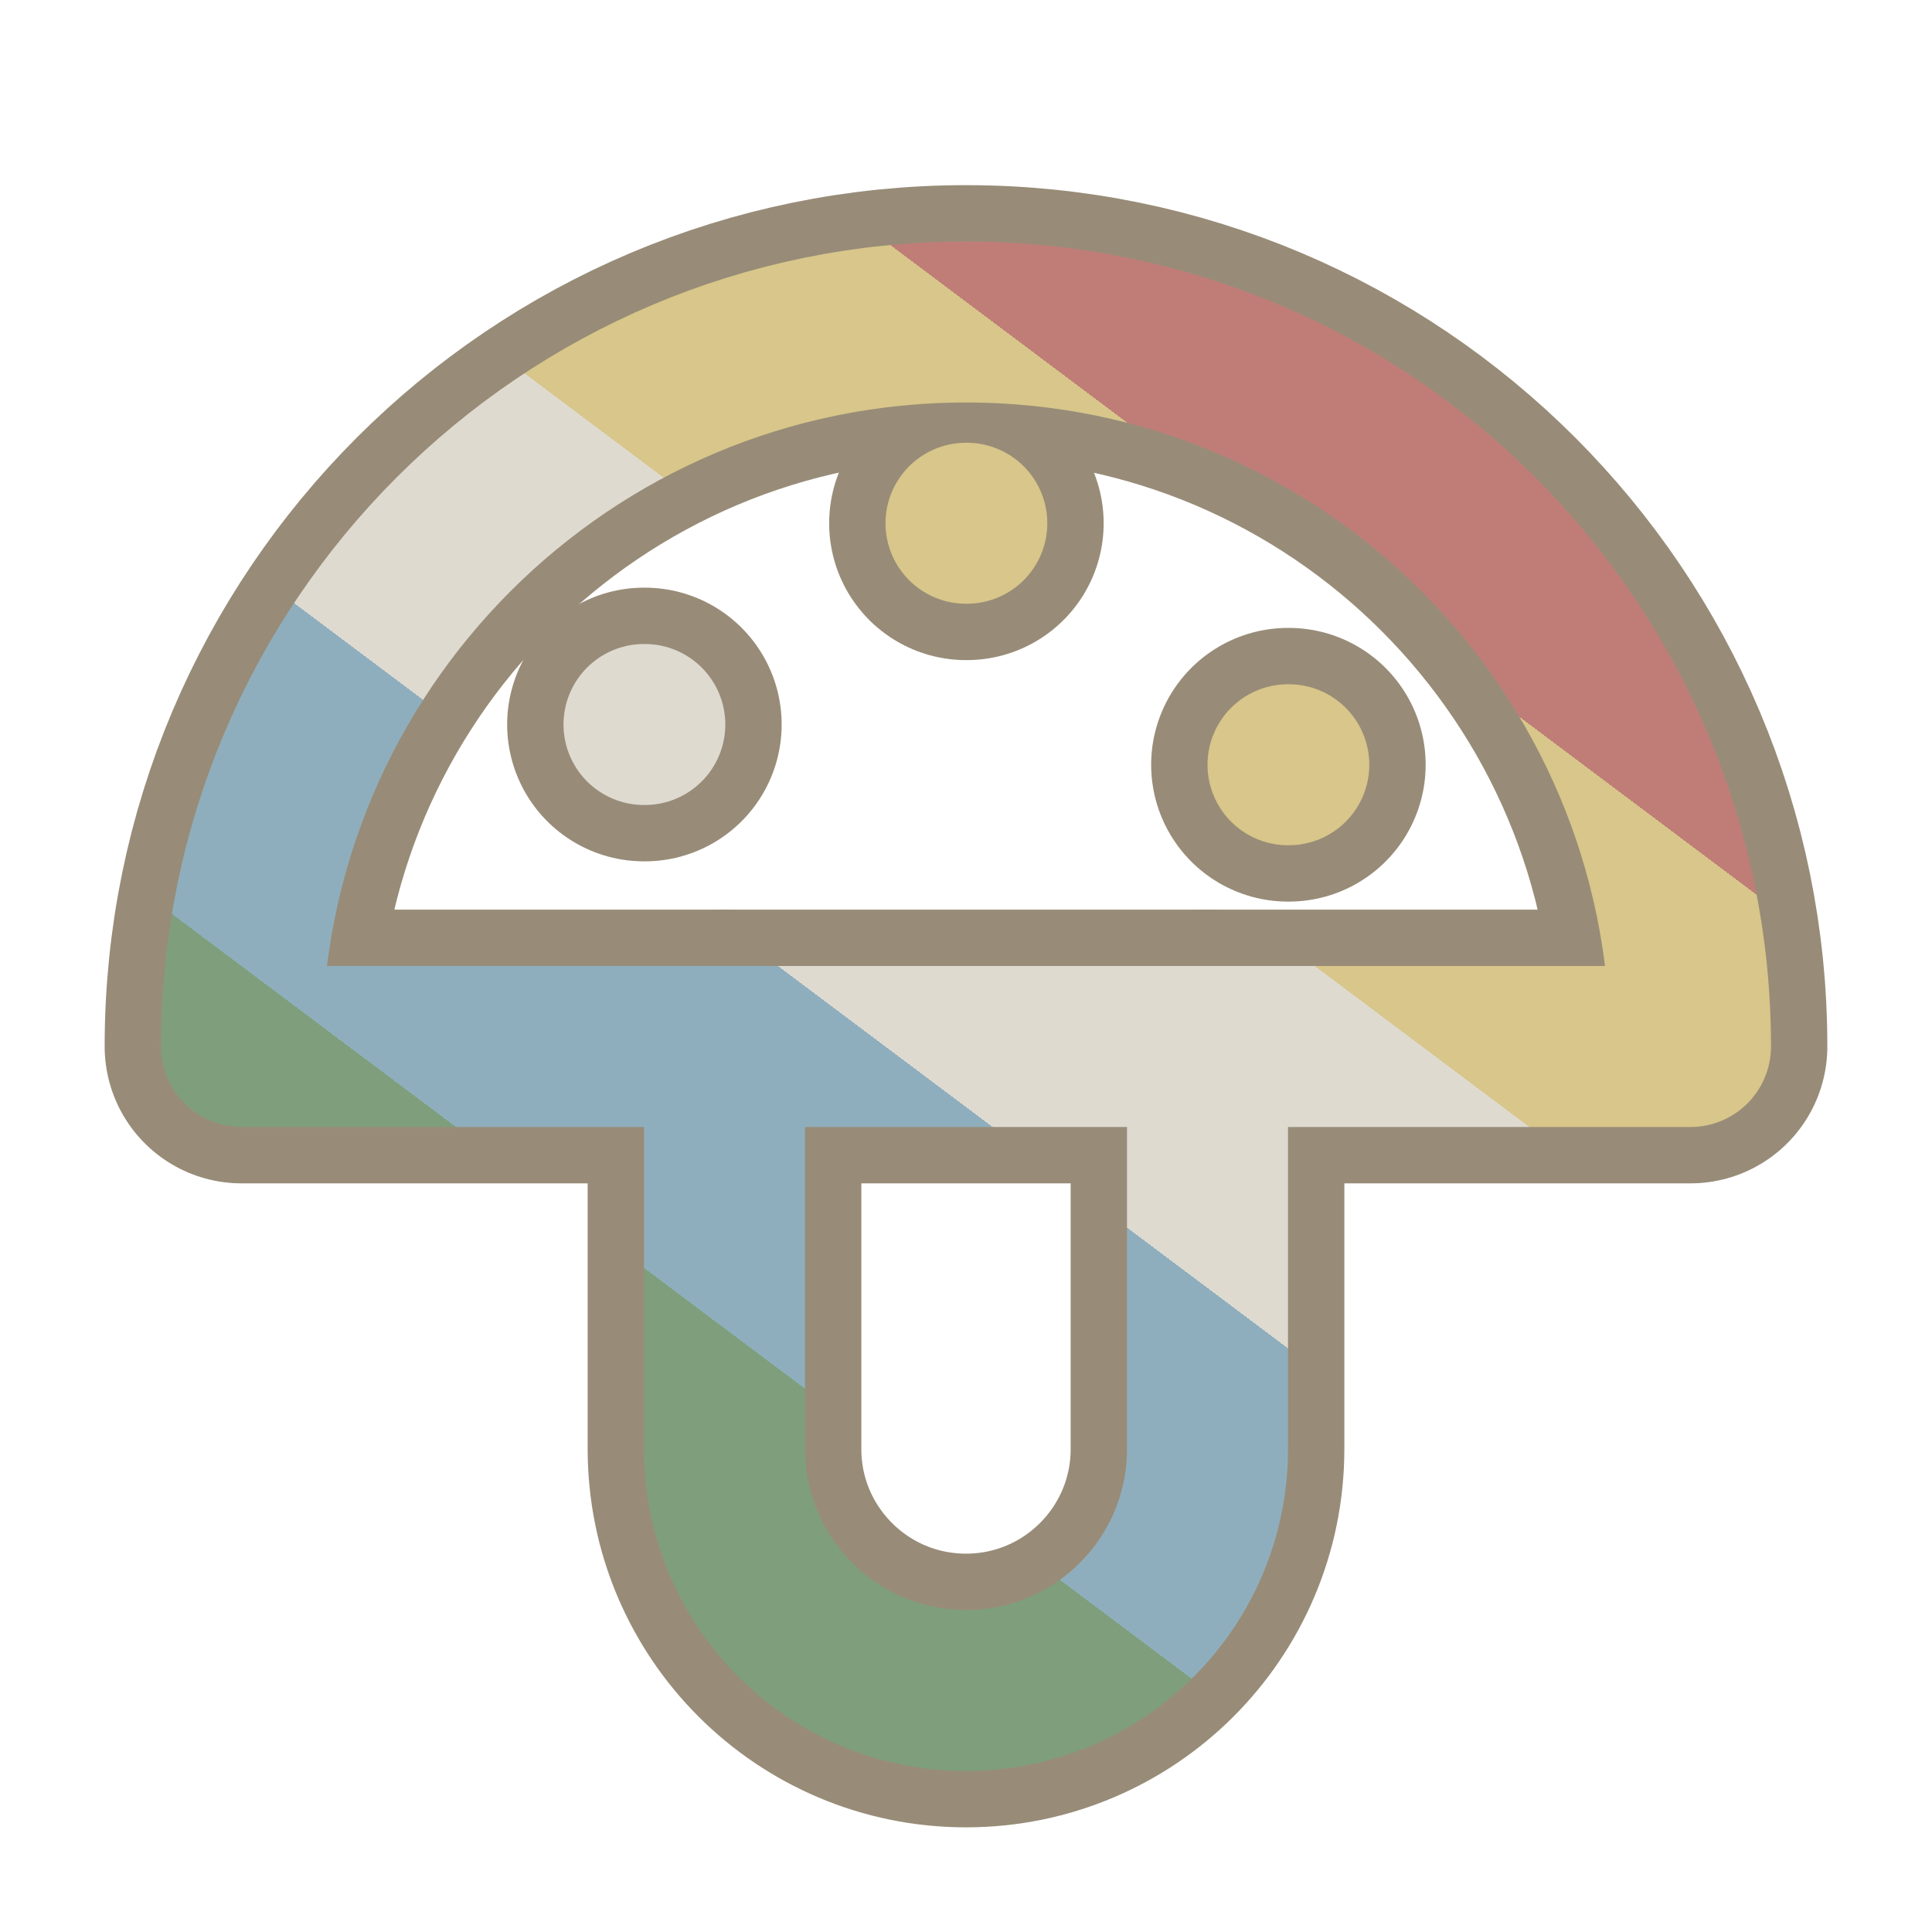
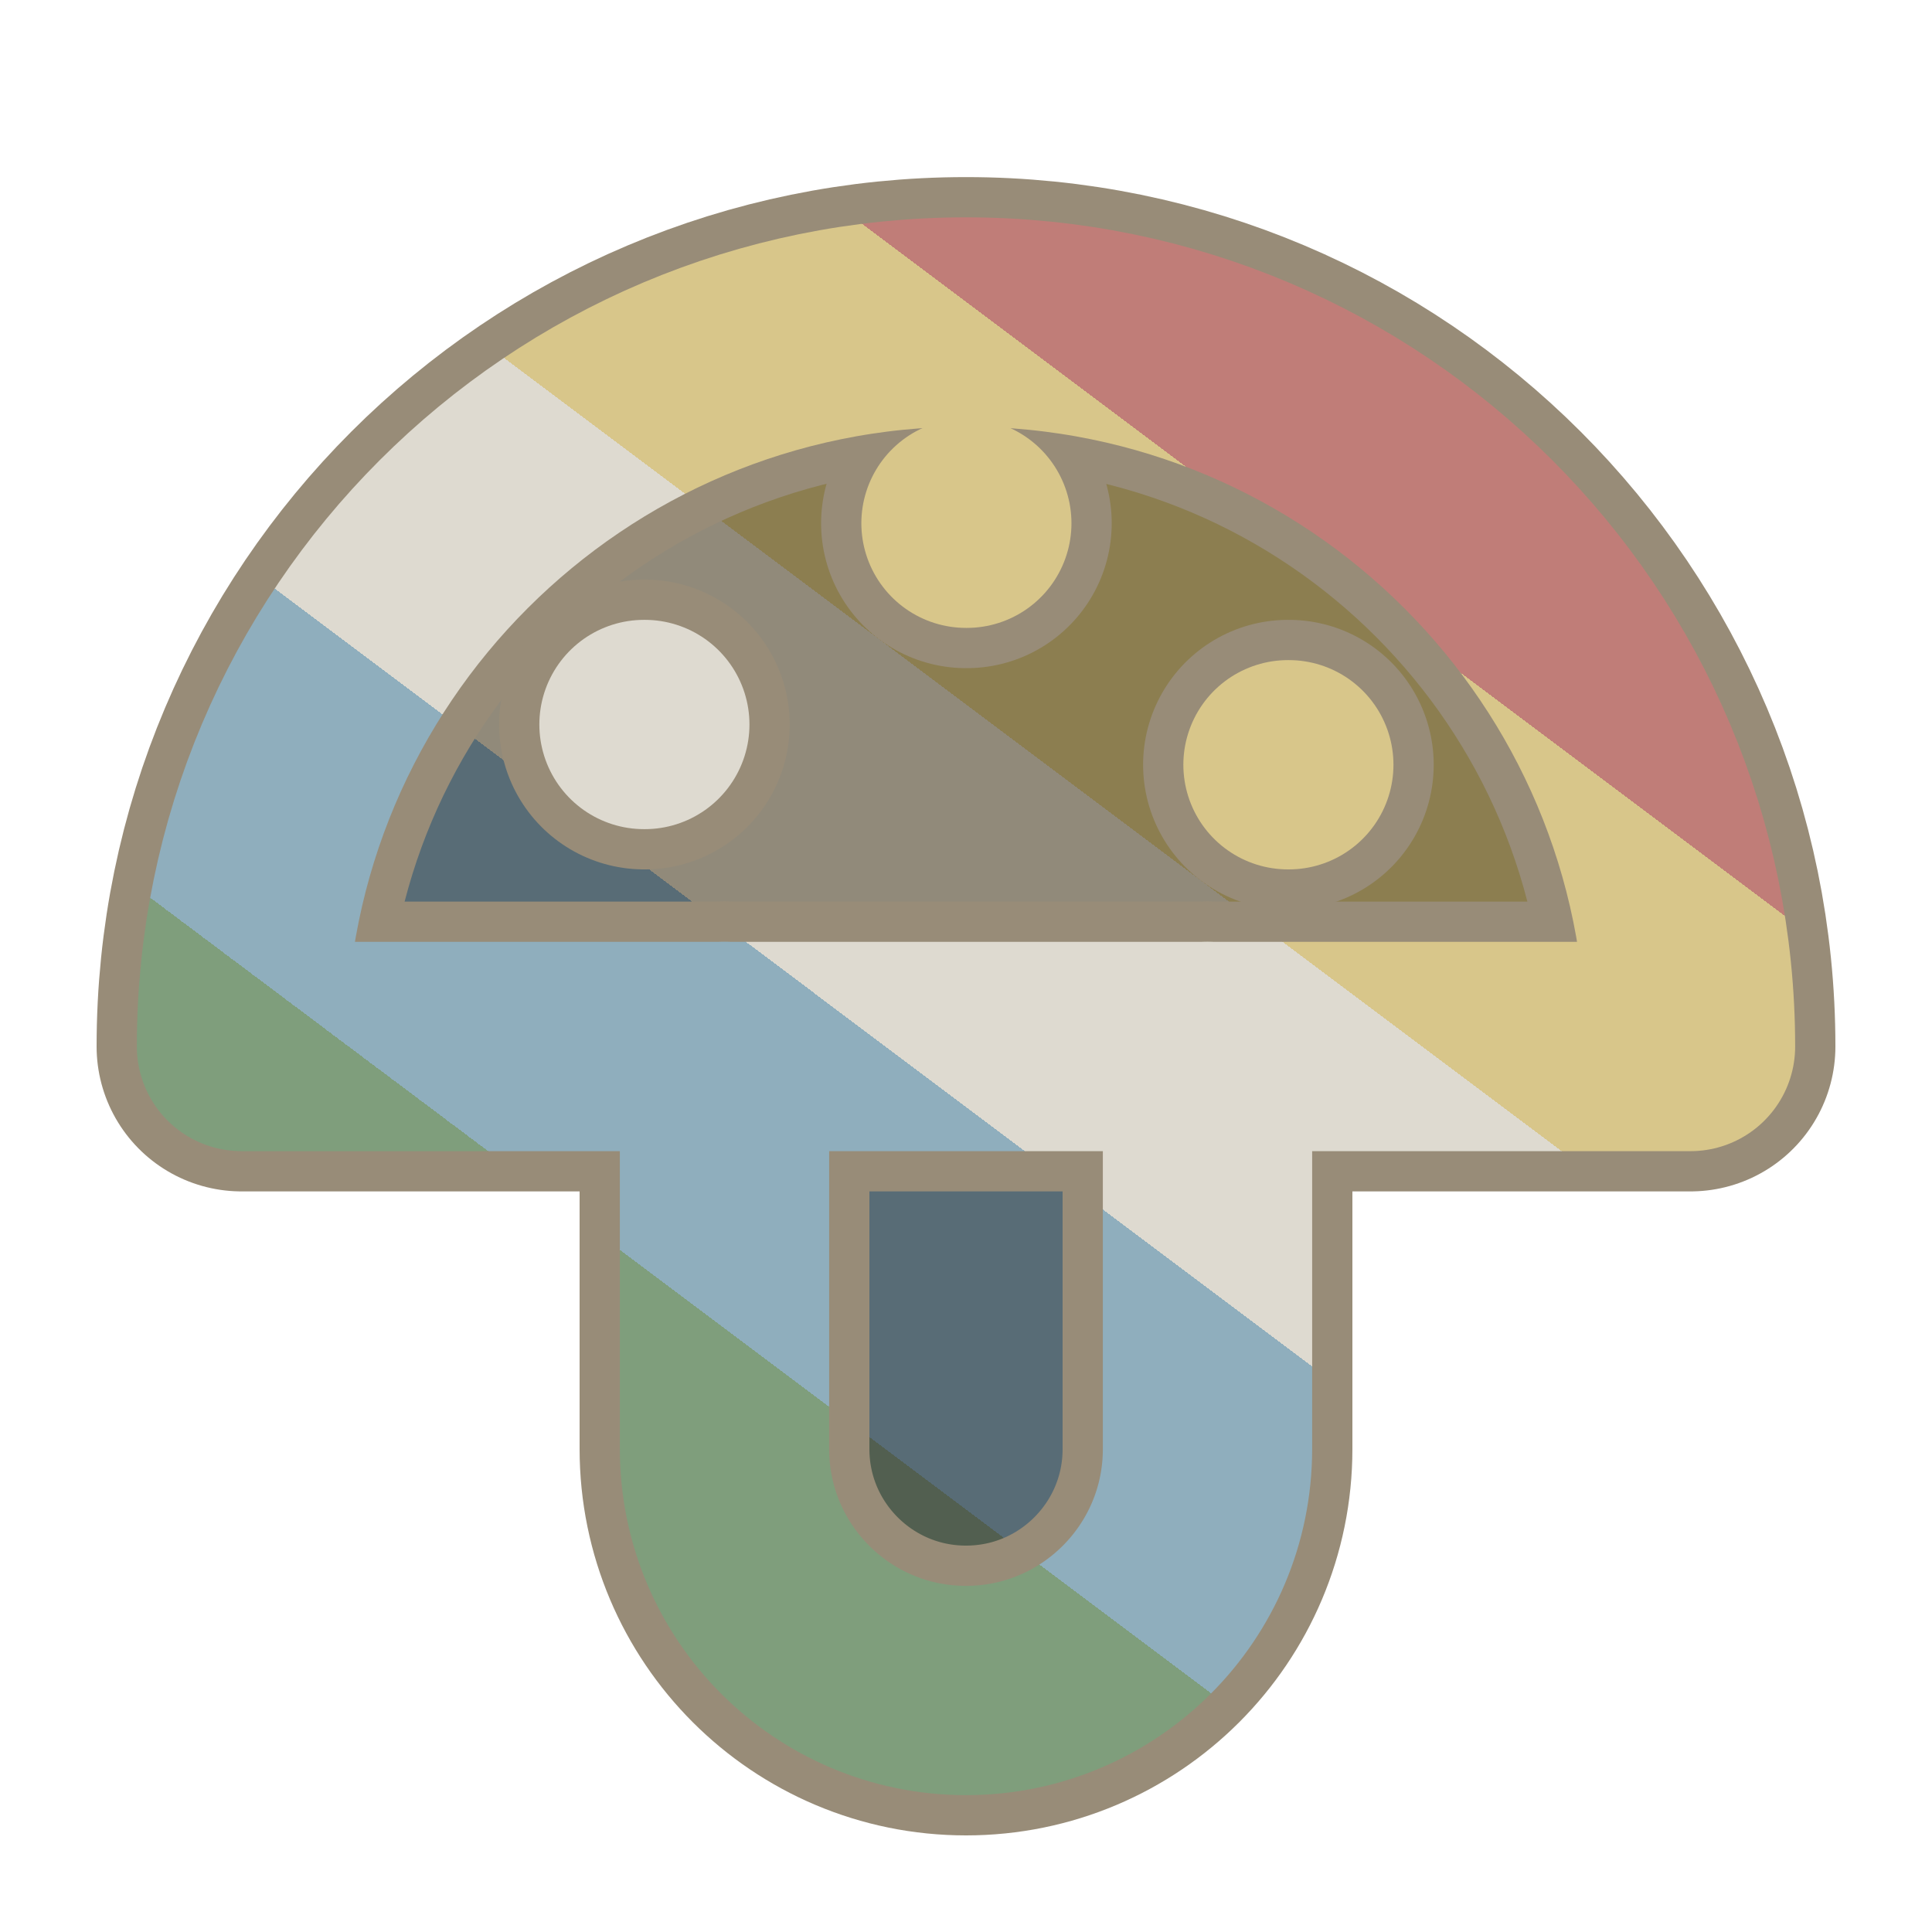
<svg xmlns="http://www.w3.org/2000/svg" width="24" height="24" viewBox="0 0 24 24">
  <linearGradient id="pride" gradientUnits="userSpaceOnUse" x1="19" y1="4" x2="7" y2="20">
    <stop offset="0.00" stop-color="#C07D78" />
    <stop offset="0.20" stop-color="#C07D78" />
    <stop offset="0.20" stop-color="#D8C68A" />
    <stop offset="0.40" stop-color="#D8C68A" />
    <stop offset="0.40" stop-color="#DEDAD0" />
    <stop offset="0.60" stop-color="#DEDAD0" />
    <stop offset="0.60" stop-color="#8FAEBD" />
    <stop offset="0.80" stop-color="#8FAEBD" />
    <stop offset="0.80" stop-color="#7F9E7C" />
    <stop offset="1.00" stop-color="#7F9E7C" />
  </linearGradient>
-   <g fill="none" stroke-linecap="round" stroke-linejoin="round" stroke="#988C78" stroke-width="3.400">
+   <linearGradient id="pride-fill" gradientUnits="userSpaceOnUse" x1="19" y1="4" x2="7" y2="20">
+     <stop offset="0.00" stop-color="#74504D" />
+     <stop offset="0.20" stop-color="#74504D" />
+     <stop offset="0.20" stop-color="#8C7E50" />
+     <stop offset="0.40" stop-color="#8C7E50" />
+     <stop offset="0.40" stop-color="#918A7A" />
+     <stop offset="0.60" stop-color="#918A7A" />
+     <stop offset="0.60" stop-color="#586C76" />
+     <stop offset="0.80" stop-color="#586C76" />
+     <stop offset="0.80" stop-color="#525F50" />
+     <stop offset="1.00" stop-color="#525F50" />
+   </linearGradient>
+   <g fill="url(#pride-fill)" stroke="none">
+     <path d="M3 13a9 9 0 0 1 18 0z" />
+     <path d="M9 13v5a3 3 0 0 0 6 0v-5 z" />
+   </g>
+   <g fill="none" stroke-linecap="round" stroke-linejoin="round" stroke="#988C78" stroke-width="3.600">
    <path d="M3 13a9 9 0 0 1 18 0z" />
    <path d="M9 13v5a3 3 0 0 0 6 0v-5" />
    <path d="M8 9h.01" />
    <path d="M12 6.5h.01" />
    <path d="M16 9.5h.01" />
  </g>
-   <g fill="none" stroke-linecap="round" stroke-linejoin="round" stroke="url(#pride)" stroke-width="2.000">
+   <g fill="none" stroke-linecap="round" stroke-linejoin="round" stroke="url(#pride)" stroke-width="2.600">
    <path d="M3 13a9 9 0 0 1 18 0z" />
    <path d="M9 13v5a3 3 0 0 0 6 0v-5" />
    <path d="M8 9h.01" />
    <path d="M12 6.5h.01" />
    <path d="M16 9.5h.01" />
  </g>
</svg>
